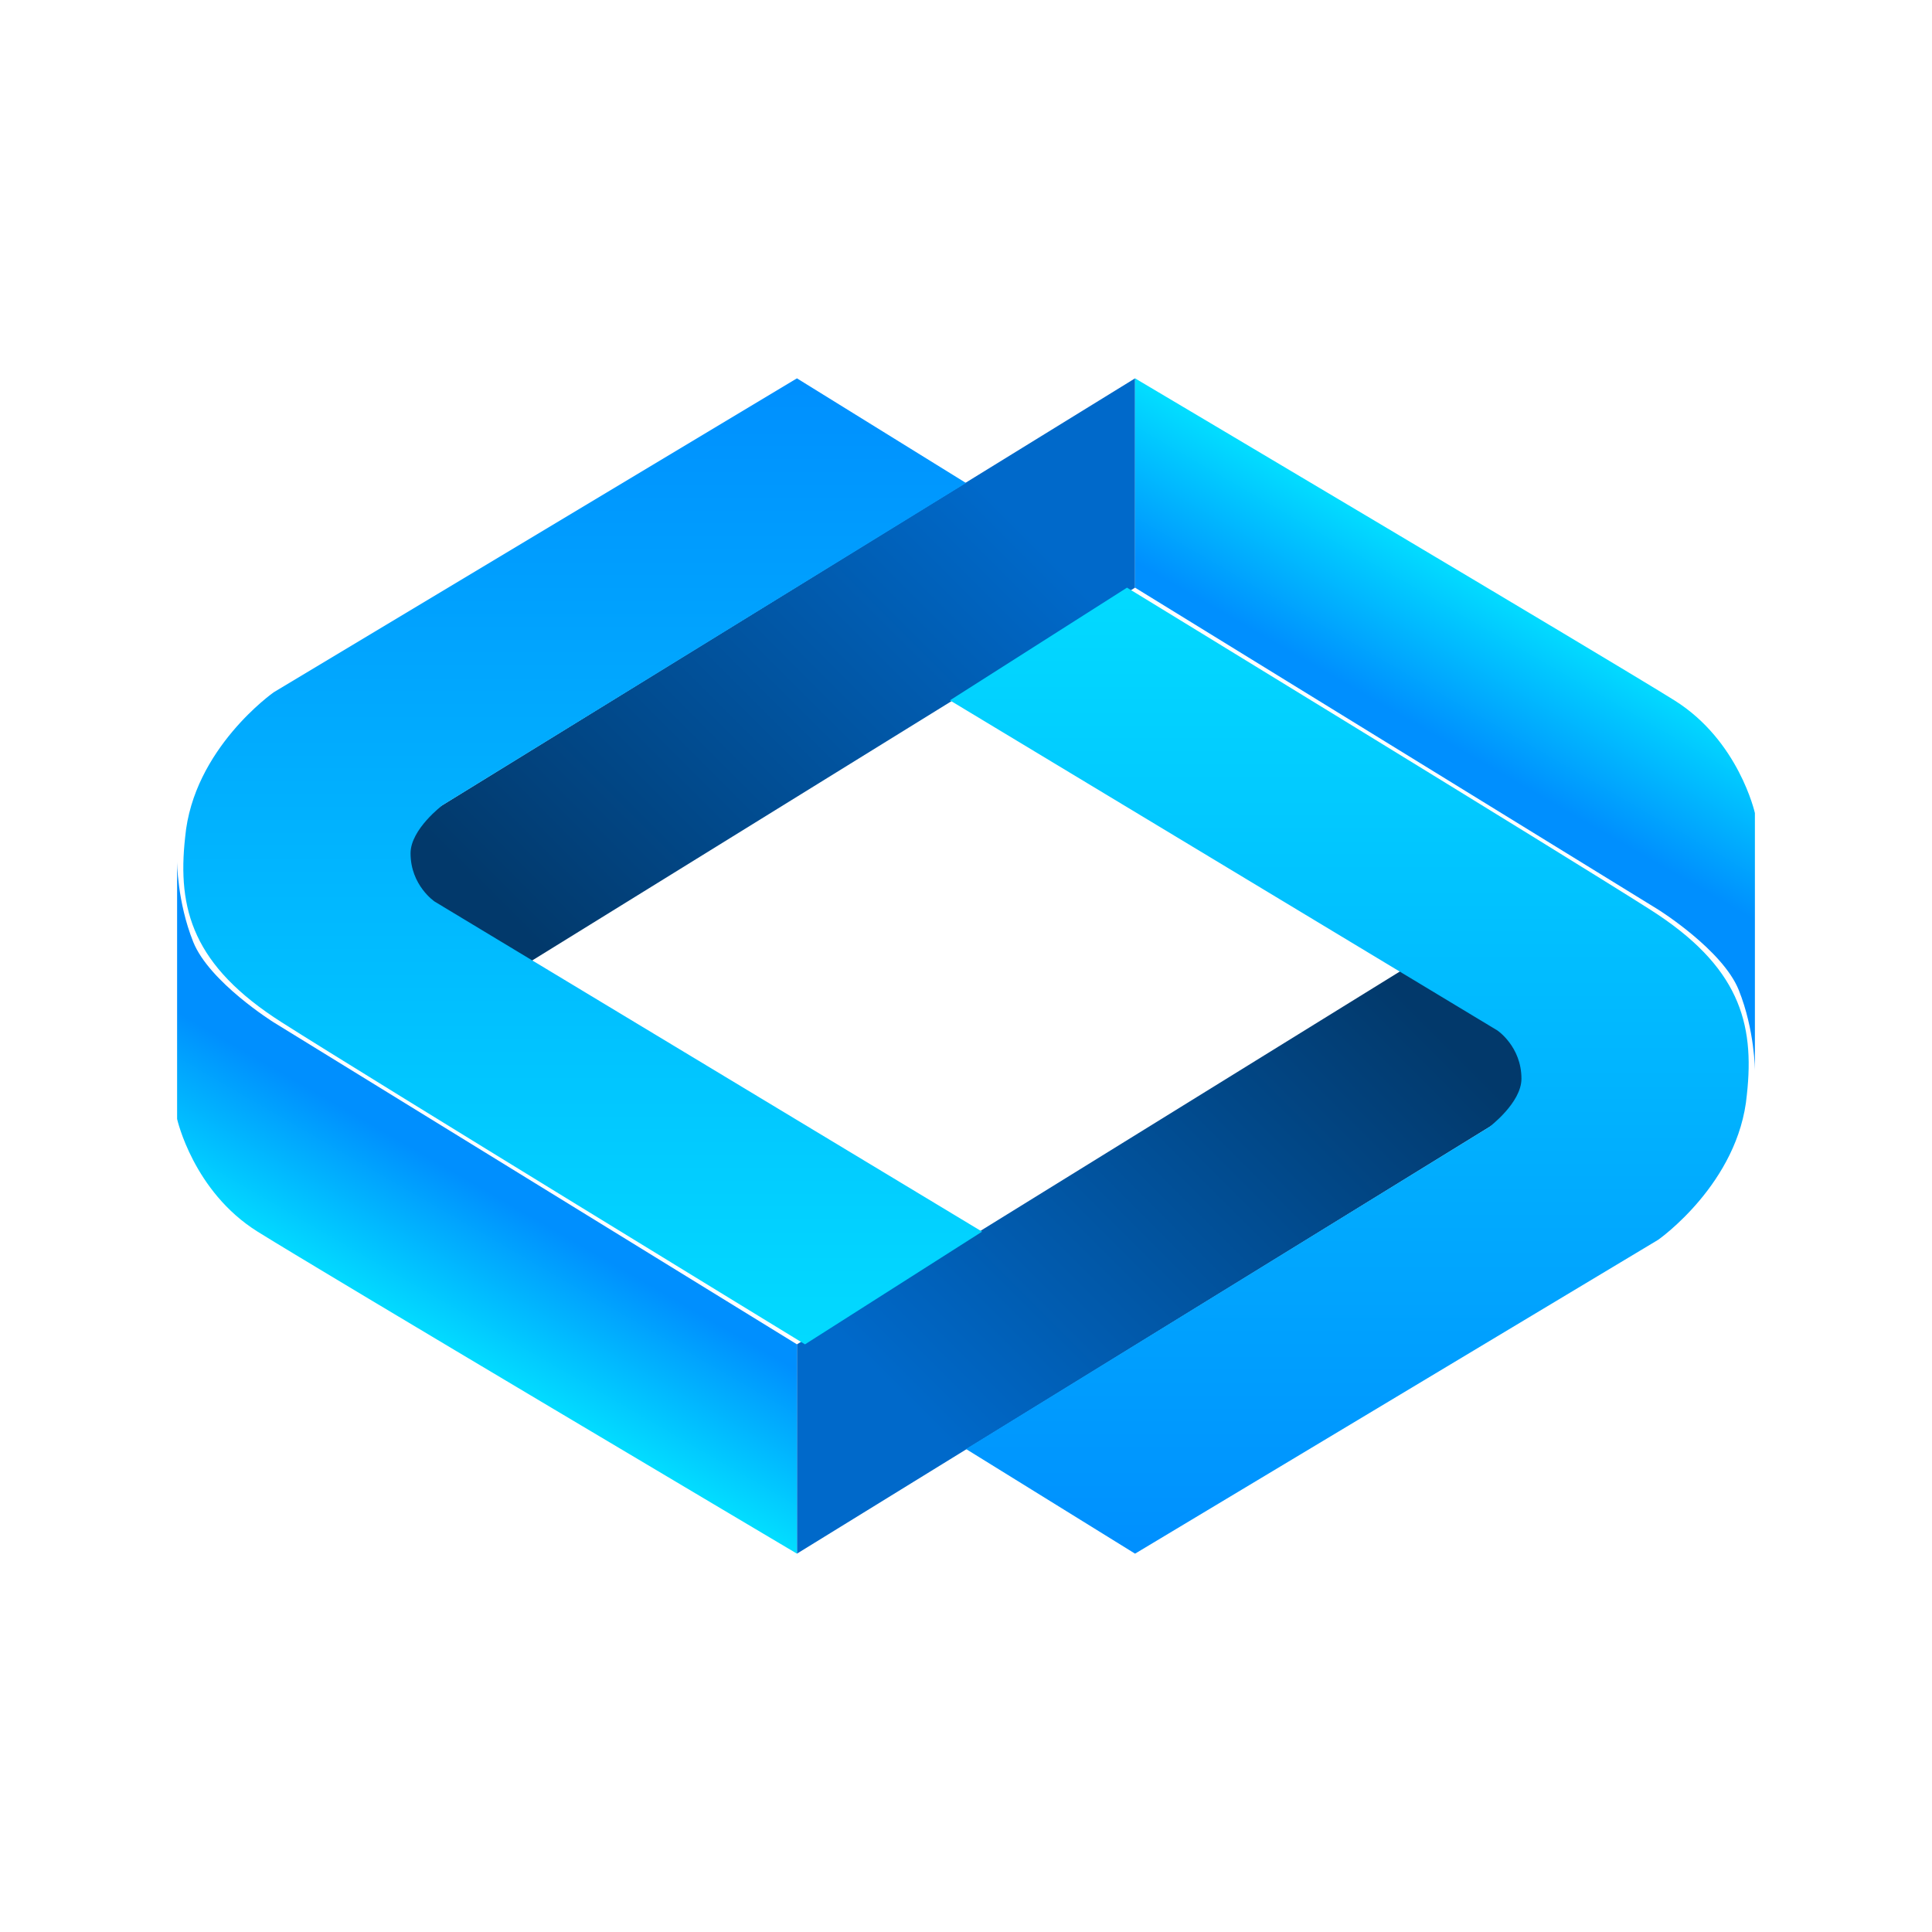
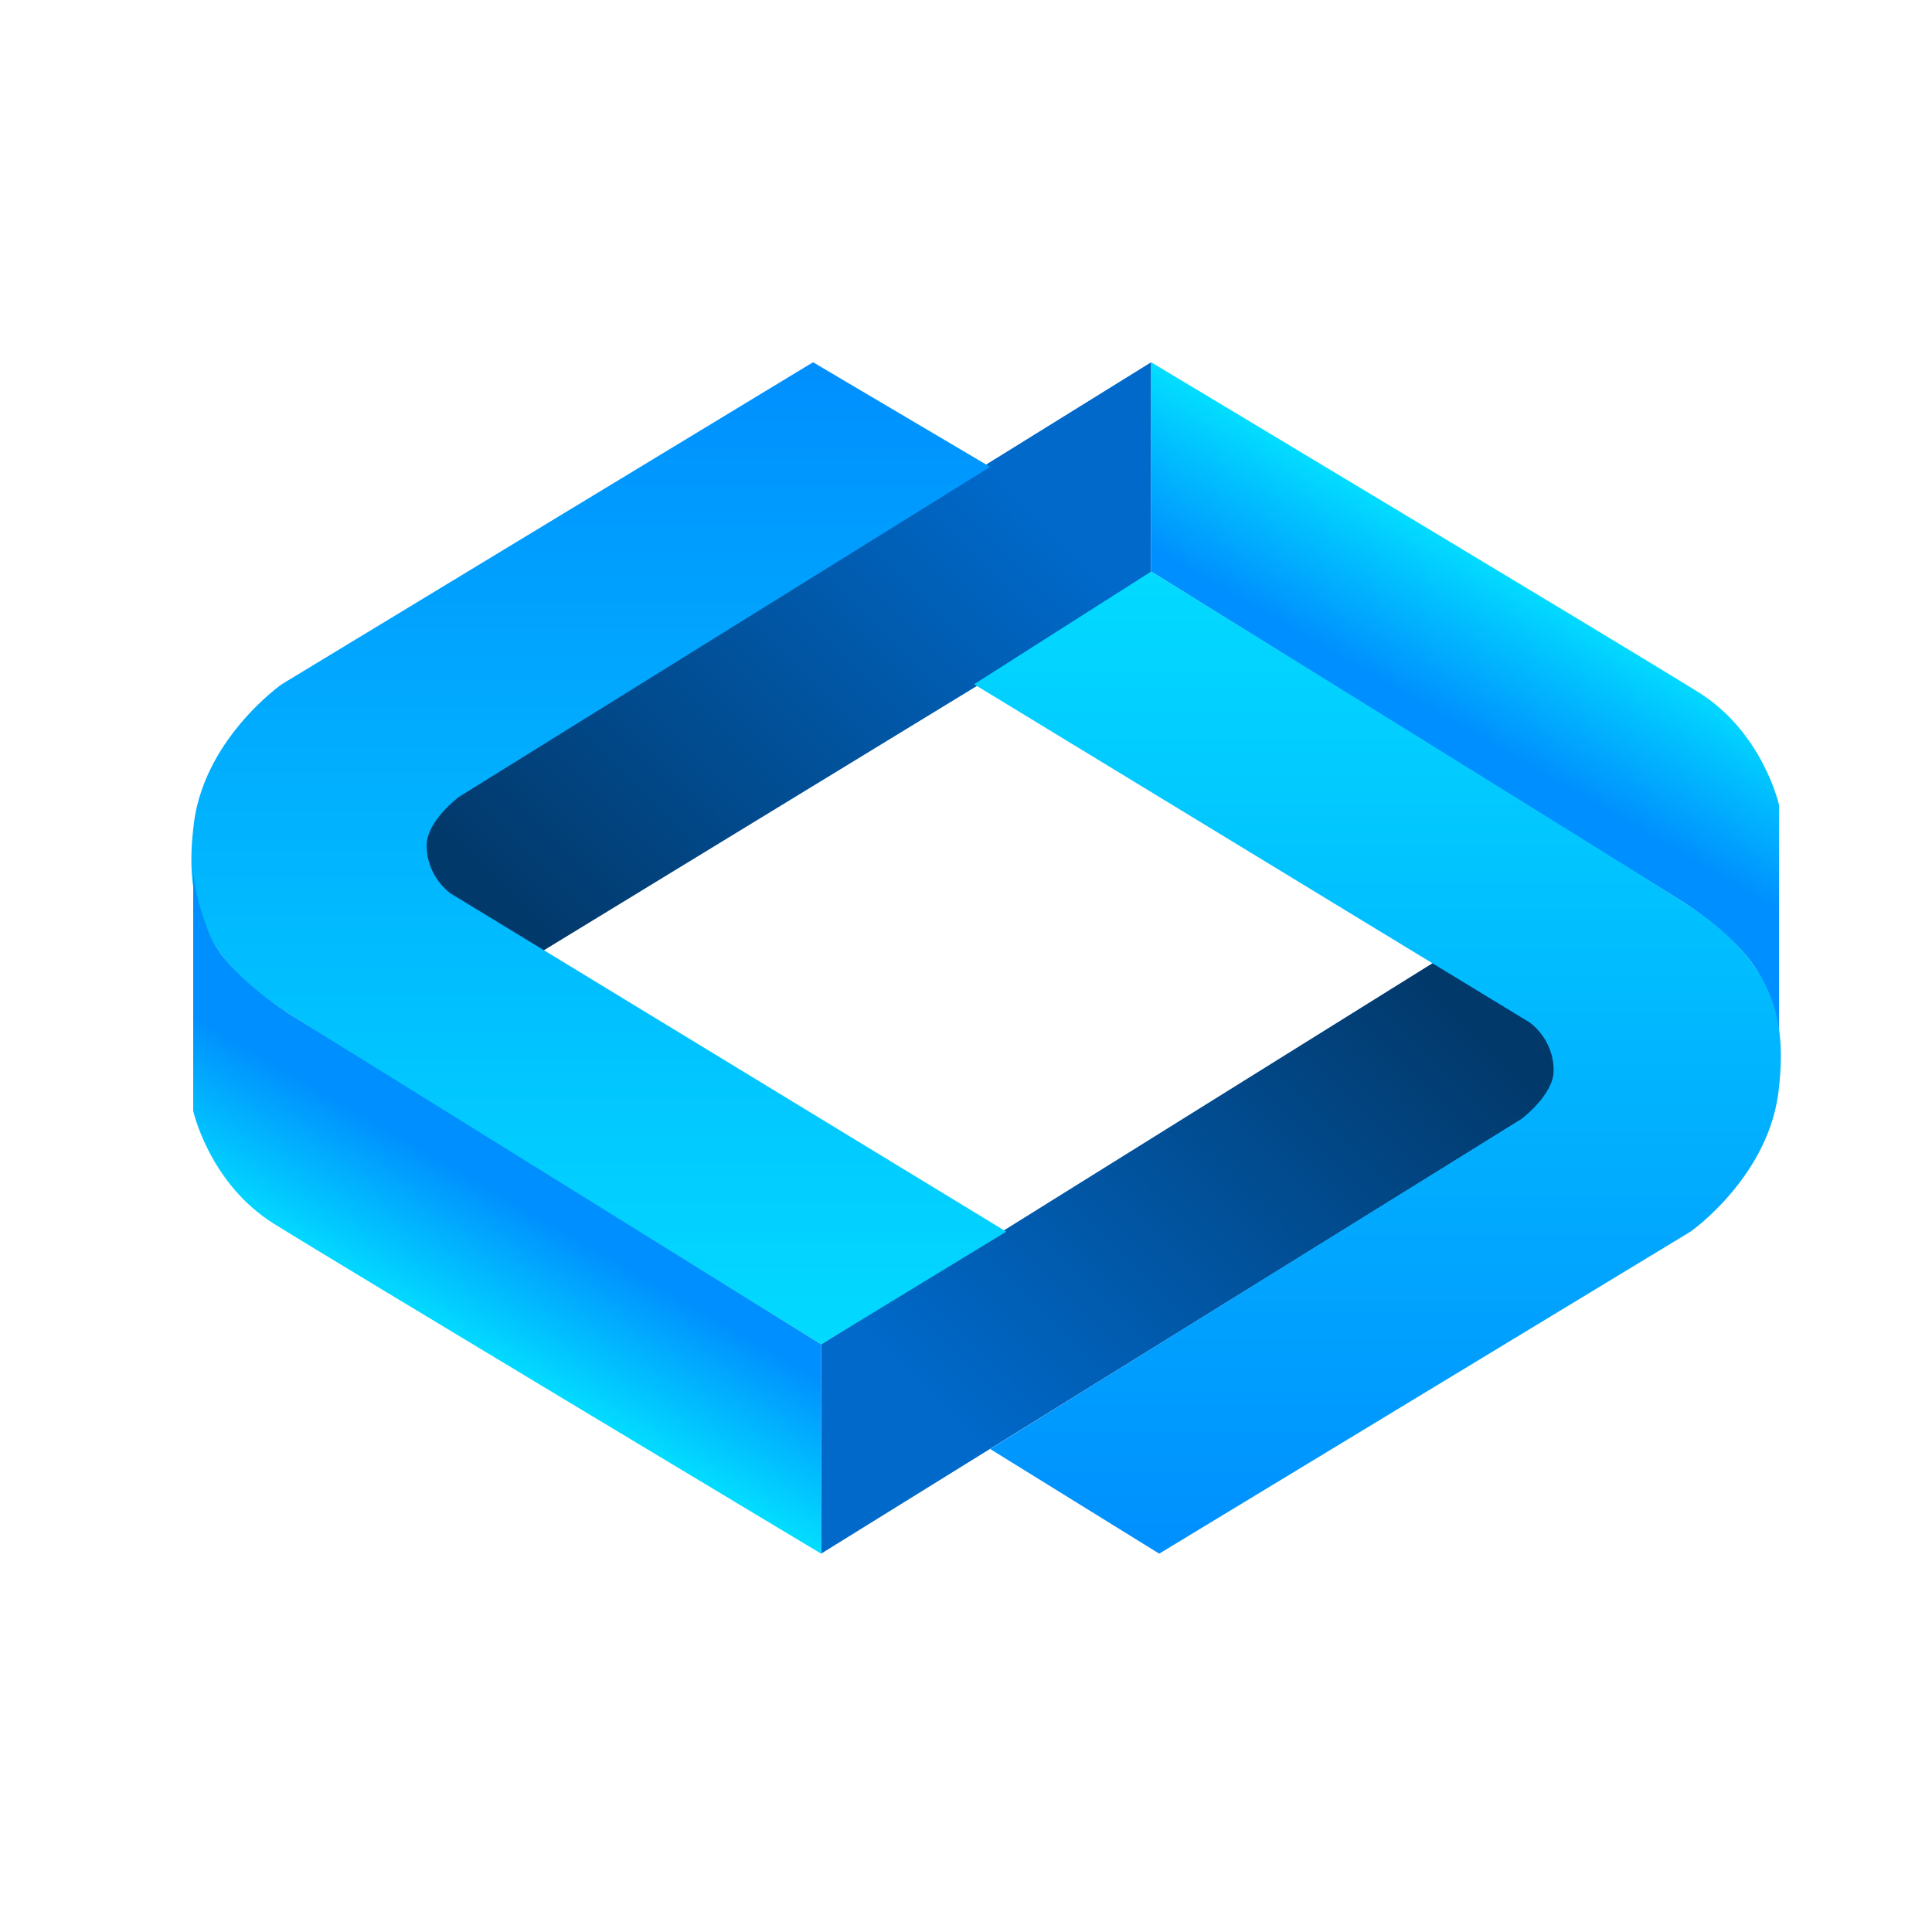
<svg xmlns="http://www.w3.org/2000/svg" version="1.1" id="圖層_1" x="0px" y="0px" viewBox="0 0 24 24" style="enable-background:new 0 0 24 24;" xml:space="preserve">
  <style type="text/css">
	.st0{fill:url(#SVGID_1_);}
- 	.st1{fill:url(#SVGID_00000061474061200971427660000002400257201488350342_);}
- 	.st2{fill:url(#SVGID_00000137105038324243357610000018149554575975987375_);}
- 	.st3{fill:url(#SVGID_00000153683726722606377940000010915229527913192580_);}
- 	.st4{fill:url(#SVGID_00000023970773765258173630000015896821018041144201_);}
- 	.st5{fill:url(#SVGID_00000041266020373845833860000001498196687352821125_);}
+ 	.st1{fill:url(#SVGID_00000005951904229122039840000000252069539628947856_);}
+ 	.st2{fill:url(#SVGID_00000018947227317607241710000000049395810263581837_);}
+ 	.st3{fill:url(#SVGID_00000085243092312230806940000006431493289743548599_);}
+ 	.st4{fill:url(#SVGID_00000049208098066391349960000004006777210164118714_);}
+ 	.st5{fill:url(#SVGID_00000092431059898729057470000004409599863781281939_);}
</style>
-   <linearGradient id="SVGID_1_" gradientUnits="userSpaceOnUse" x1="6.138" y1="12.022" x2="14.467" y2="3.693">
-     <stop offset="4.860105e-02" style="stop-color:#02396B" />
-     <stop offset="0.723" style="stop-color:#0069CA" />
-   </linearGradient>
-   <polygon class="st0" points="14.1,4.7 4.2,10.8 6.5,12 14.1,7.3 " />
-   <linearGradient id="SVGID_00000121998073323392541540000014944336249949457044_" gradientUnits="userSpaceOnUse" x1="17.072" y1="10.454" x2="18.973" y2="7.162">
-     <stop offset="0.399" style="stop-color:#008FFE" />
-     <stop offset="0.913" style="stop-color:#02DDFF" />
-   </linearGradient>
-   <path style="fill:url(#SVGID_00000121998073323392541540000014944336249949457044_);" d="M14.1,4.7v2.6l6.5,4c0,0,0.8,0.5,1,1  c0.2,0.5,0.2,1,0.2,1l0-3.2c0,0-0.2-0.9-1-1.4C20,8.2,14.1,4.7,14.1,4.7z" />
-   <linearGradient id="SVGID_00000142161010780236431570000016276873543953891982_" gradientUnits="userSpaceOnUse" x1="-25.289" y1="17.221" x2="-16.96" y2="8.892" gradientTransform="matrix(-1 0 0 -1 -7.4267 29.1989)">
-     <stop offset="4.860105e-02" style="stop-color:#02396B" />
-     <stop offset="0.723" style="stop-color:#0069CA" />
-   </linearGradient>
-   <polygon style="fill:url(#SVGID_00000142161010780236431570000016276873543953891982_);" points="9.9,19.3 19.8,13.2 17.5,12   9.9,16.7 " />
-   <linearGradient id="SVGID_00000106142726879875481480000017095737464706450622_" gradientUnits="userSpaceOnUse" x1="-7.115" y1="-2.913" x2="-7.115" y2="9.092" gradientTransform="matrix(1 0 0 1 14.3249 7.5771)">
-     <stop offset="0" style="stop-color:#008FFE" />
-     <stop offset="1" style="stop-color:#02DAFF" />
-   </linearGradient>
-   <path style="fill:url(#SVGID_00000106142726879875481480000017095737464706450622_);" d="M9.9,4.7L3.4,8.6c0,0-1,0.7-1.1,1.8  c-0.1,0.9,0.1,1.6,1.2,2.3c1.1,0.7,6.5,4,6.5,4l2.2-1.4l-6.8-4.1c0,0-0.3-0.2-0.3-0.6c0-0.3,0.4-0.6,0.4-0.6L12,6L9.9,4.7z" />
-   <linearGradient id="SVGID_00000082347634403433804920000016530660690255458181_" gradientUnits="userSpaceOnUse" x1="-14.355" y1="15.653" x2="-12.454" y2="12.361" gradientTransform="matrix(-1 0 0 -1 -7.4267 29.1989)">
-     <stop offset="0.399" style="stop-color:#008FFE" />
-     <stop offset="0.913" style="stop-color:#02DDFF" />
-   </linearGradient>
-   <path style="fill:url(#SVGID_00000082347634403433804920000016530660690255458181_);" d="M9.9,19.3v-2.6l-6.5-4c0,0-0.8-0.5-1-1  c-0.2-0.5-0.2-1-0.2-1l0,3.2c0,0,0.2,0.9,1,1.4C4,15.8,9.9,19.3,9.9,19.3z" />
-   <linearGradient id="SVGID_00000181062420407722202920000001725775657784449950_" gradientUnits="userSpaceOnUse" x1="-38.542" y1="2.286" x2="-38.542" y2="14.291" gradientTransform="matrix(-1 0 0 -1 -21.7516 21.6219)">
-     <stop offset="0" style="stop-color:#008FFE" />
-     <stop offset="1" style="stop-color:#02DAFF" />
-   </linearGradient>
-   <path style="fill:url(#SVGID_00000181062420407722202920000001725775657784449950_);" d="M14.1,19.3l6.5-3.9c0,0,1-0.7,1.1-1.8  c0.1-0.9-0.1-1.6-1.2-2.3c-1.1-0.7-6.5-4-6.5-4l-2.2,1.4l6.8,4.1c0,0,0.3,0.2,0.3,0.6c0,0.3-0.4,0.6-0.4,0.6L12,18L14.1,19.3z" />
+   <g>
+     <linearGradient id="SVGID_1_" gradientUnits="userSpaceOnUse" x1="6.271" y1="14.035" x2="14.715" y2="22.479" gradientTransform="matrix(1 0 0 -1 0 26)">
+       <stop offset="4.860105e-02" style="stop-color:#02396B" />
+       <stop offset="0.723" style="stop-color:#0069CA" />
+     </linearGradient>
+     <polygon class="st0" points="14.3,4.5 4.3,10.7 6.6,11.9 14.3,7.2  " />
+     <linearGradient id="SVGID_00000015318681387570489040000005270706587044084141_" gradientUnits="userSpaceOnUse" x1="17.365" y1="15.628" x2="19.292" y2="18.965" gradientTransform="matrix(1 0 0 -1 0 26)">
+       <stop offset="0.399" style="stop-color:#008FFE" />
+       <stop offset="0.913" style="stop-color:#02DDFF" />
+     </linearGradient>
+     <path style="fill:url(#SVGID_00000015318681387570489040000005270706587044084141_);" d="M14.3,4.5v2.6l6.6,4.1c0,0,0.8,0.5,1,1   c0.2,0.5,0.2,1,0.2,1V10c0,0-0.2-0.9-1-1.4C20.3,8.1,14.3,4.5,14.3,4.5z" />
+     <linearGradient id="SVGID_00000141455204531001115290000012999129694022088108_" gradientUnits="userSpaceOnUse" x1="-1919.649" y1="1062.652" x2="-1911.205" y2="1071.096" gradientTransform="matrix(-1 0 0 1 -1901.427 -1050.801)">
+       <stop offset="4.860105e-02" style="stop-color:#02396B" />
+       <stop offset="0.723" style="stop-color:#0069CA" />
+     </linearGradient>
+     <polygon style="fill:url(#SVGID_00000141455204531001115290000012999129694022088108_);" points="10.2,19.3 20.2,13.1 17.9,11.9    10.2,16.7  " />
+     <linearGradient id="SVGID_00000008114110026493038160000000403268031339834798_" gradientUnits="userSpaceOnUse" x1="-6.947" y1="29.091" x2="-6.947" y2="16.926" gradientTransform="matrix(1 0 0 -1 14.3249 33.5771)">
+       <stop offset="0" style="stop-color:#008FFE" />
+       <stop offset="1" style="stop-color:#02DAFF" />
+     </linearGradient>
+     <path style="fill:url(#SVGID_00000008114110026493038160000000403268031339834798_);" d="M10.1,4.5l-6.6,4c0,0-1,0.7-1.1,1.8   c-0.1,0.9,0.1,1.6,1.2,2.3c1.1,0.7,6.6,4.1,6.6,4.1l2.3-1.4l-6.9-4.2c0,0-0.3-0.2-0.3-0.6c0-0.3,0.4-0.6,0.4-0.6l6.6-4.1L10.1,4.5z   " />
+     <linearGradient id="SVGID_00000097487218884245327870000001048179772379834251_" gradientUnits="userSpaceOnUse" x1="-1908.488" y1="1064.432" x2="-1906.669" y2="1067.581" gradientTransform="matrix(-1 0 0 1 -1901.427 -1050.801)">
+       <stop offset="0.399" style="stop-color:#008FFE" />
+       <stop offset="0.913" style="stop-color:#02DDFF" />
+     </linearGradient>
+     <path style="fill:url(#SVGID_00000097487218884245327870000001048179772379834251_);" d="M10.2,19.3l0-2.6l-6.6-4.1   c0,0-0.8-0.5-1-1c-0.2-0.5-0.2-0.8-0.2-0.8l0,3c0,0,0.2,0.9,1,1.4C4.2,15.7,10.2,19.3,10.2,19.3z" />
+     <linearGradient id="SVGID_00000183963379637413029020000014047087957418942087_" gradientUnits="userSpaceOnUse" x1="-1932.875" y1="1077.697" x2="-1932.875" y2="1065.531" gradientTransform="matrix(-1 0 0 1 -1915.752 -1058.378)">
+       <stop offset="0" style="stop-color:#008FFE" />
+       <stop offset="1" style="stop-color:#02DAFF" />
+     </linearGradient>
+     <path style="fill:url(#SVGID_00000183963379637413029020000014047087957418942087_);" d="M14.4,19.3l6.6-4c0,0,1-0.7,1.1-1.8   c0.1-0.9-0.1-1.6-1.2-2.3c-1.1-0.7-6.6-4.1-6.6-4.1l-2.2,1.4l6.9,4.2c0,0,0.3,0.2,0.3,0.6c0,0.3-0.4,0.6-0.4,0.6L12.3,18L14.4,19.3   z" />
+   </g>
</svg>
